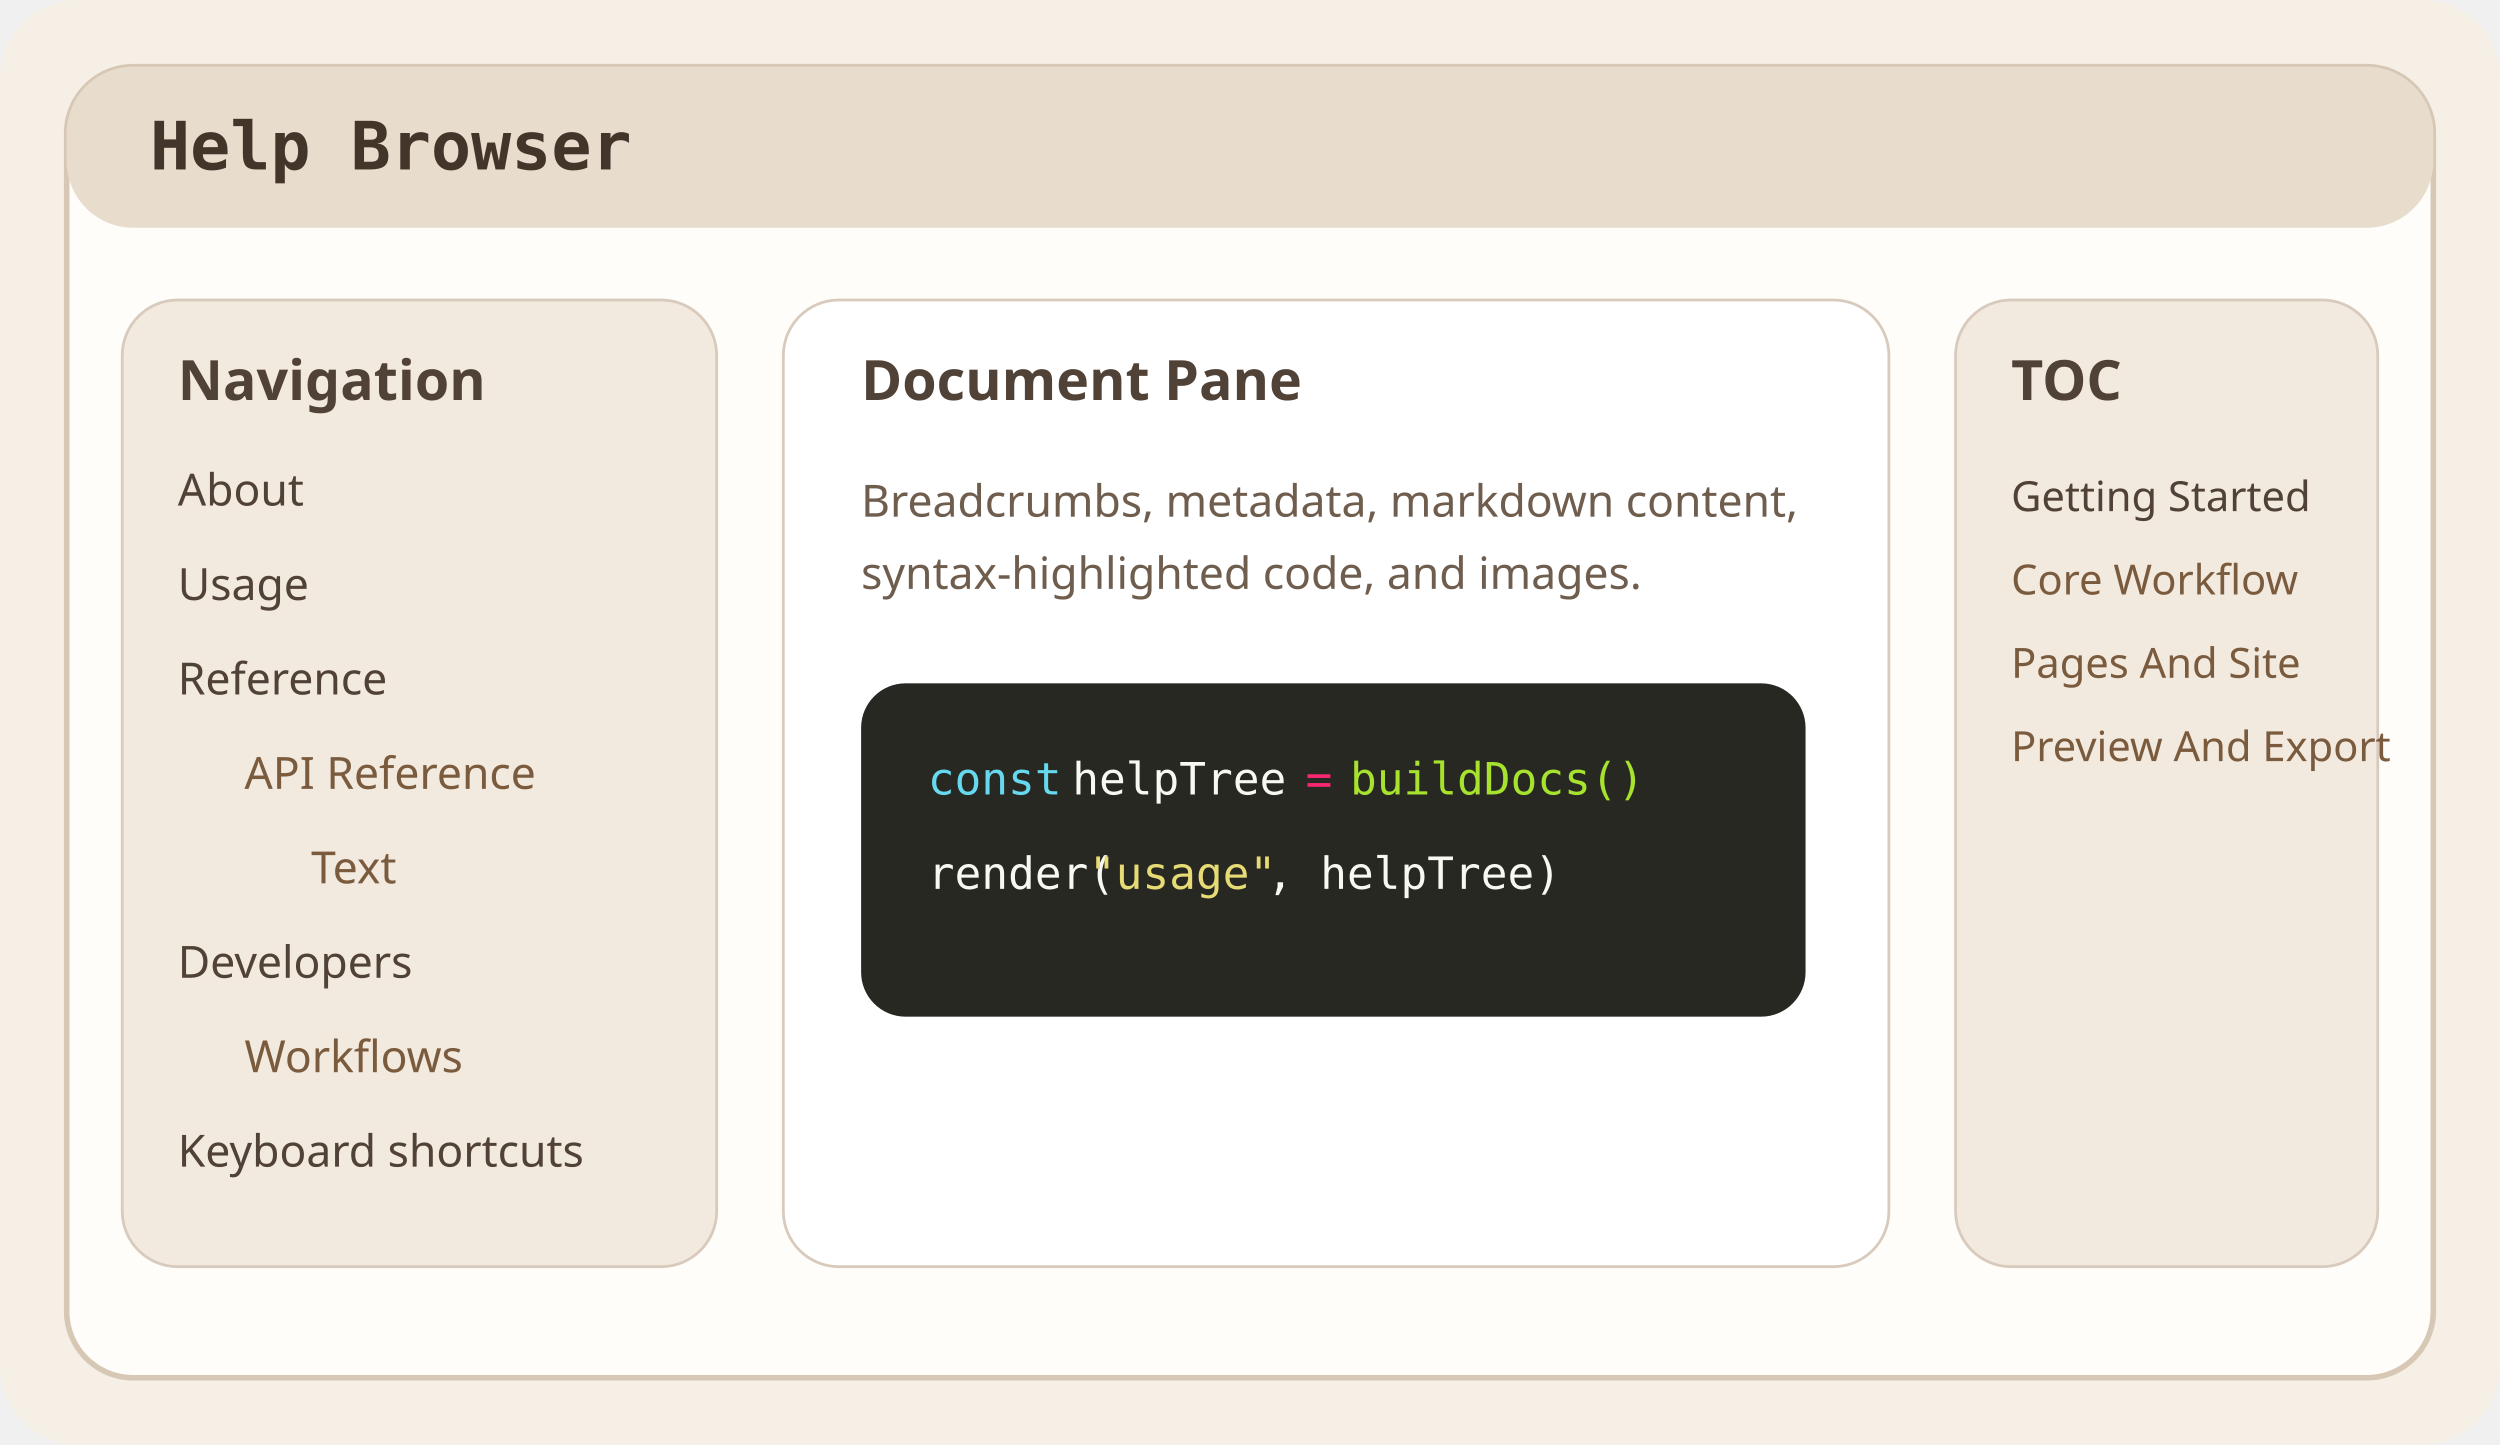
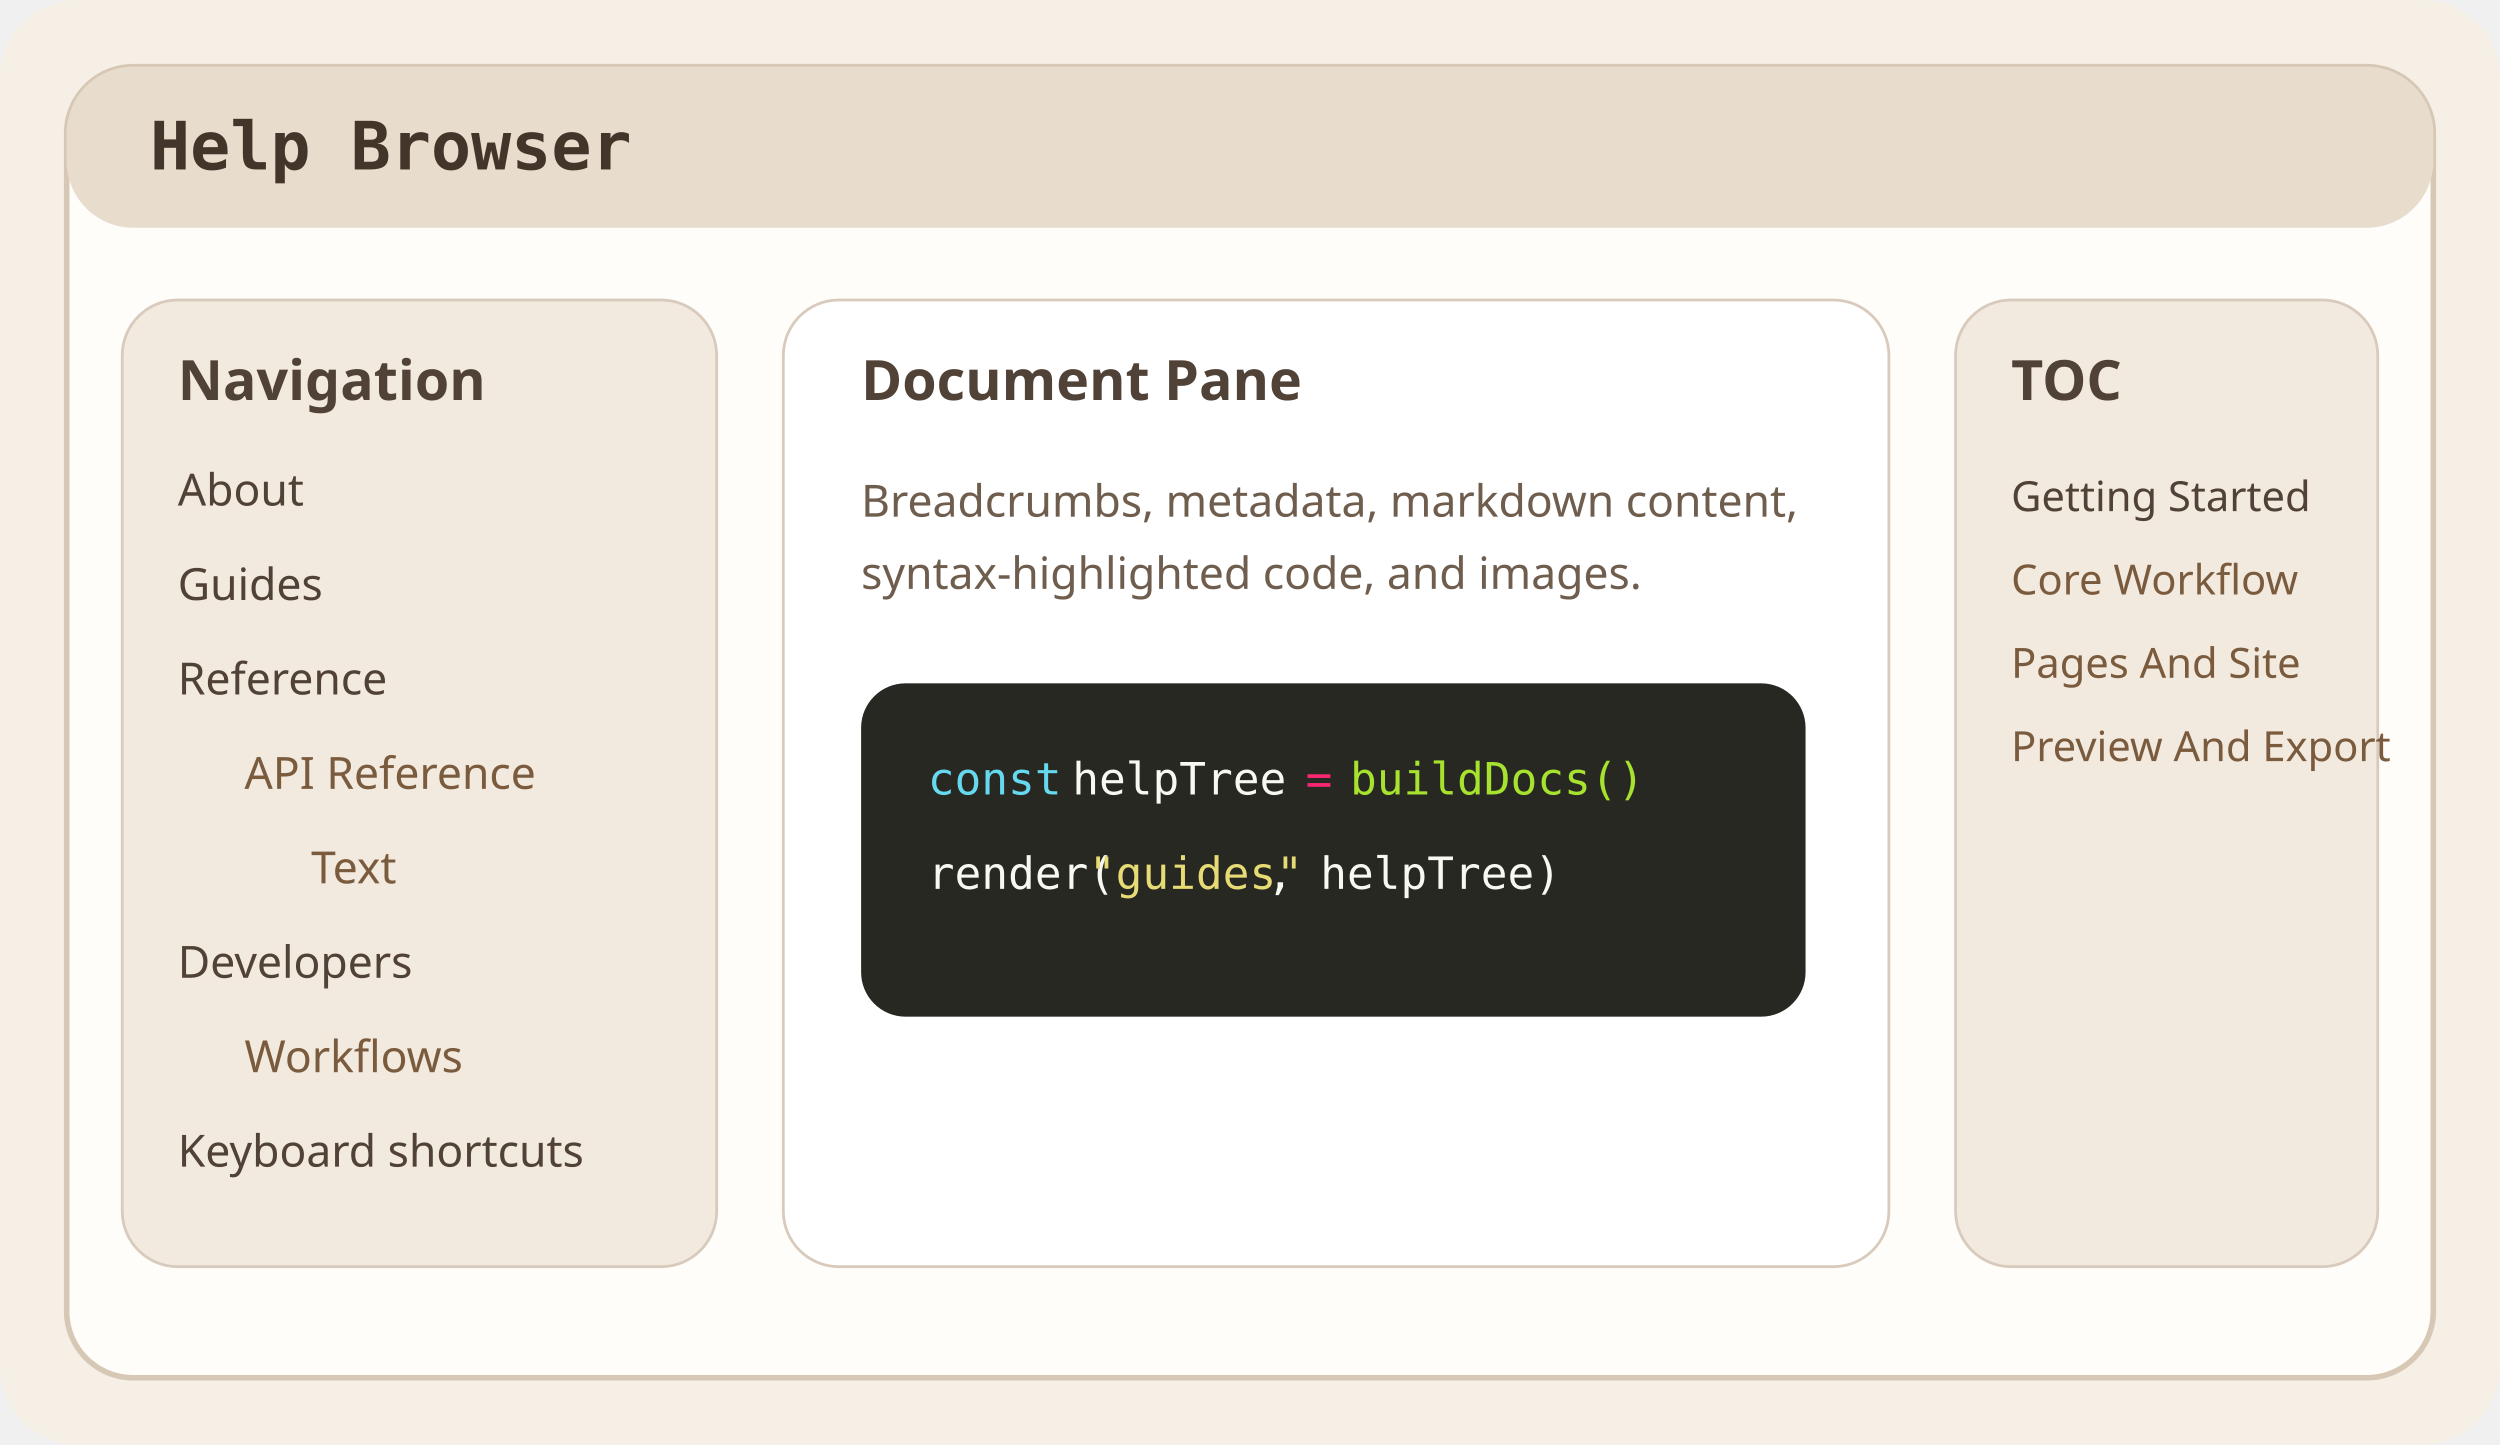
<svg xmlns="http://www.w3.org/2000/svg" width="900" height="520" viewBox="0 0 900 520" role="img" aria-labelledby="title desc">
  <rect width="900" height="520" rx="28" fill="#f5efe5" />
  <rect x="24" y="24" width="852" height="472" rx="24" fill="#fffdf9" stroke="#d7c7b5" stroke-width="2" />
  <rect x="24" y="24" width="852" height="58" rx="24" fill="#e8dccd" />
  <text x="54" y="61" font-family="ui-monospace, SFMono-Regular, Menlo, monospace" font-size="24" font-weight="700" fill="#43352a">Help Browser</text>
  <rect x="44" y="108" width="214" height="348" rx="20" fill="#f3eadf" stroke="#d8cabc" />
  <text x="64" y="144" font-family="ui-sans-serif, system-ui" font-size="20" font-weight="700" fill="#514237">Navigation</text>
  <text x="64" y="182" font-family="ui-sans-serif, system-ui" font-size="16" fill="#514237">About</text>
-   <text x="64" y="216" font-family="ui-sans-serif, system-ui" font-size="16" fill="#514237">Usage</text>
+   <text x="64" y="216" font-family="ui-sans-serif, system-ui" font-size="16" fill="#514237">Guides</text>
  <text x="64" y="250" font-family="ui-sans-serif, system-ui" font-size="16" fill="#514237">Reference</text>
  <text x="88" y="284" font-family="ui-sans-serif, system-ui" font-size="16" fill="#7a5b3e">API Reference</text>
  <text x="112" y="318" font-family="ui-sans-serif, system-ui" font-size="16" fill="#7a5b3e">Text</text>
  <text x="64" y="352" font-family="ui-sans-serif, system-ui" font-size="16" fill="#514237">Developers</text>
  <text x="88" y="386" font-family="ui-sans-serif, system-ui" font-size="16" fill="#7a5b3e">Workflows</text>
  <text x="64" y="420" font-family="ui-sans-serif, system-ui" font-size="16" fill="#514237">Keyboard shortcuts</text>
  <rect x="282" y="108" width="398" height="348" rx="20" fill="#fff" stroke="#d8cabc" />
  <text x="310" y="144" font-family="ui-sans-serif, system-ui" font-size="20" font-weight="700" fill="#514237">Document Pane</text>
  <text x="310" y="186" font-family="ui-sans-serif, system-ui" font-size="16" fill="#6f5d4e">Breadcrumbs, metadata, markdown content,</text>
  <text x="310" y="212" font-family="ui-sans-serif, system-ui" font-size="16" fill="#6f5d4e">syntax-highlighted code, and images.</text>
  <rect x="310" y="246" width="340" height="120" rx="16" fill="#272822" />
  <text x="334" y="286" font-family="ui-monospace, SFMono-Regular, Menlo, monospace" font-size="16" fill="#66d9ef">const</text>
  <text x="386" y="286" font-family="ui-monospace, SFMono-Regular, Menlo, monospace" font-size="16" fill="#f8f8f2"> helpTree </text>
  <text x="470" y="286" font-family="ui-monospace, SFMono-Regular, Menlo, monospace" font-size="16" fill="#f92672">=</text>
  <text x="486" y="286" font-family="ui-monospace, SFMono-Regular, Menlo, monospace" font-size="16" fill="#a6e22e"> buildDocs()</text>
  <text x="334" y="320" font-family="ui-monospace, SFMono-Regular, Menlo, monospace" font-size="16" fill="#f8f8f2">render(</text>
-   <text x="392" y="320" font-family="ui-monospace, SFMono-Regular, Menlo, monospace" font-size="16" fill="#e6db74">"usage"</text>
+   <text x="392" y="320" font-family="ui-monospace, SFMono-Regular, Menlo, monospace" font-size="16" fill="#e6db74">"guides"</text>
  <text x="456" y="320" font-family="ui-monospace, SFMono-Regular, Menlo, monospace" font-size="16" fill="#f8f8f2">, helpTree)</text>
  <rect x="704" y="108" width="152" height="348" rx="20" fill="#f3eadf" stroke="#d8cabc" />
  <text x="724" y="144" font-family="ui-sans-serif, system-ui" font-size="20" font-weight="700" fill="#514237">TOC</text>
  <text x="724" y="184" font-family="ui-sans-serif, system-ui" font-size="15" fill="#514237">Getting Started</text>
  <text x="724" y="214" font-family="ui-sans-serif, system-ui" font-size="15" fill="#7a5b3e">Core Workflow</text>
  <text x="724" y="244" font-family="ui-sans-serif, system-ui" font-size="15" fill="#7a5b3e">Pages And Site</text>
  <text x="724" y="274" font-family="ui-sans-serif, system-ui" font-size="15" fill="#7a5b3e">Preview And Export</text>
</svg>
